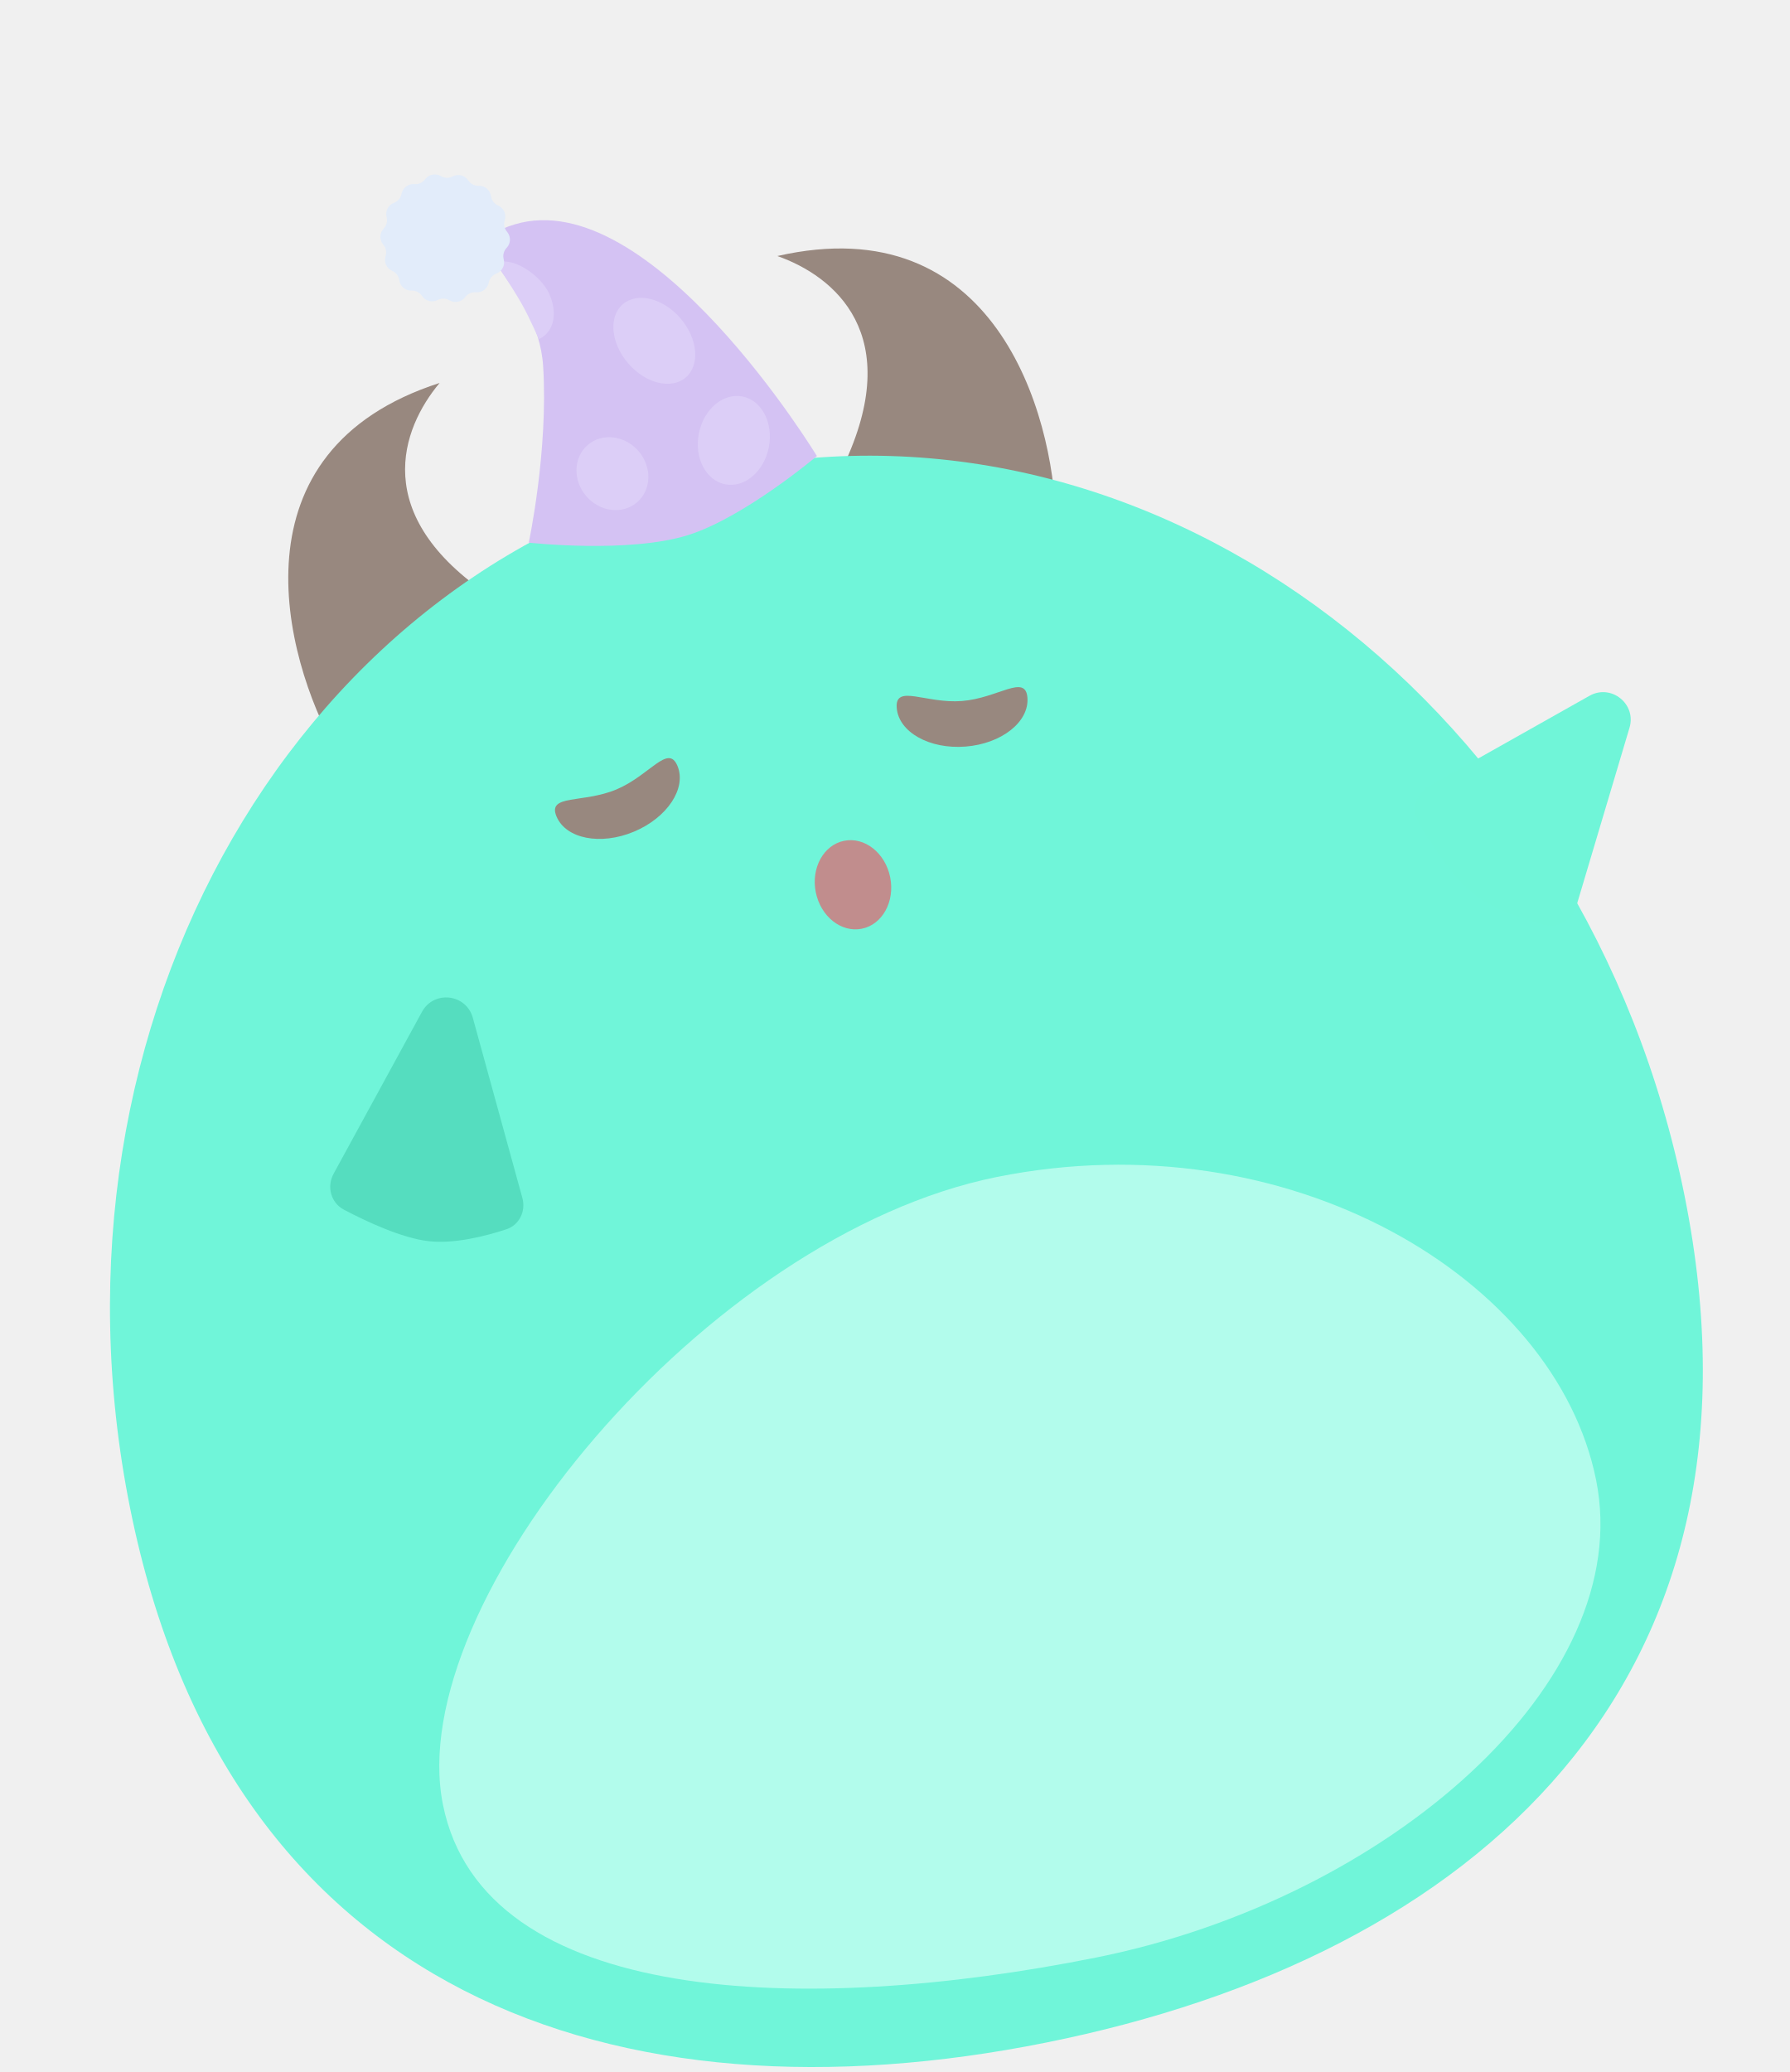
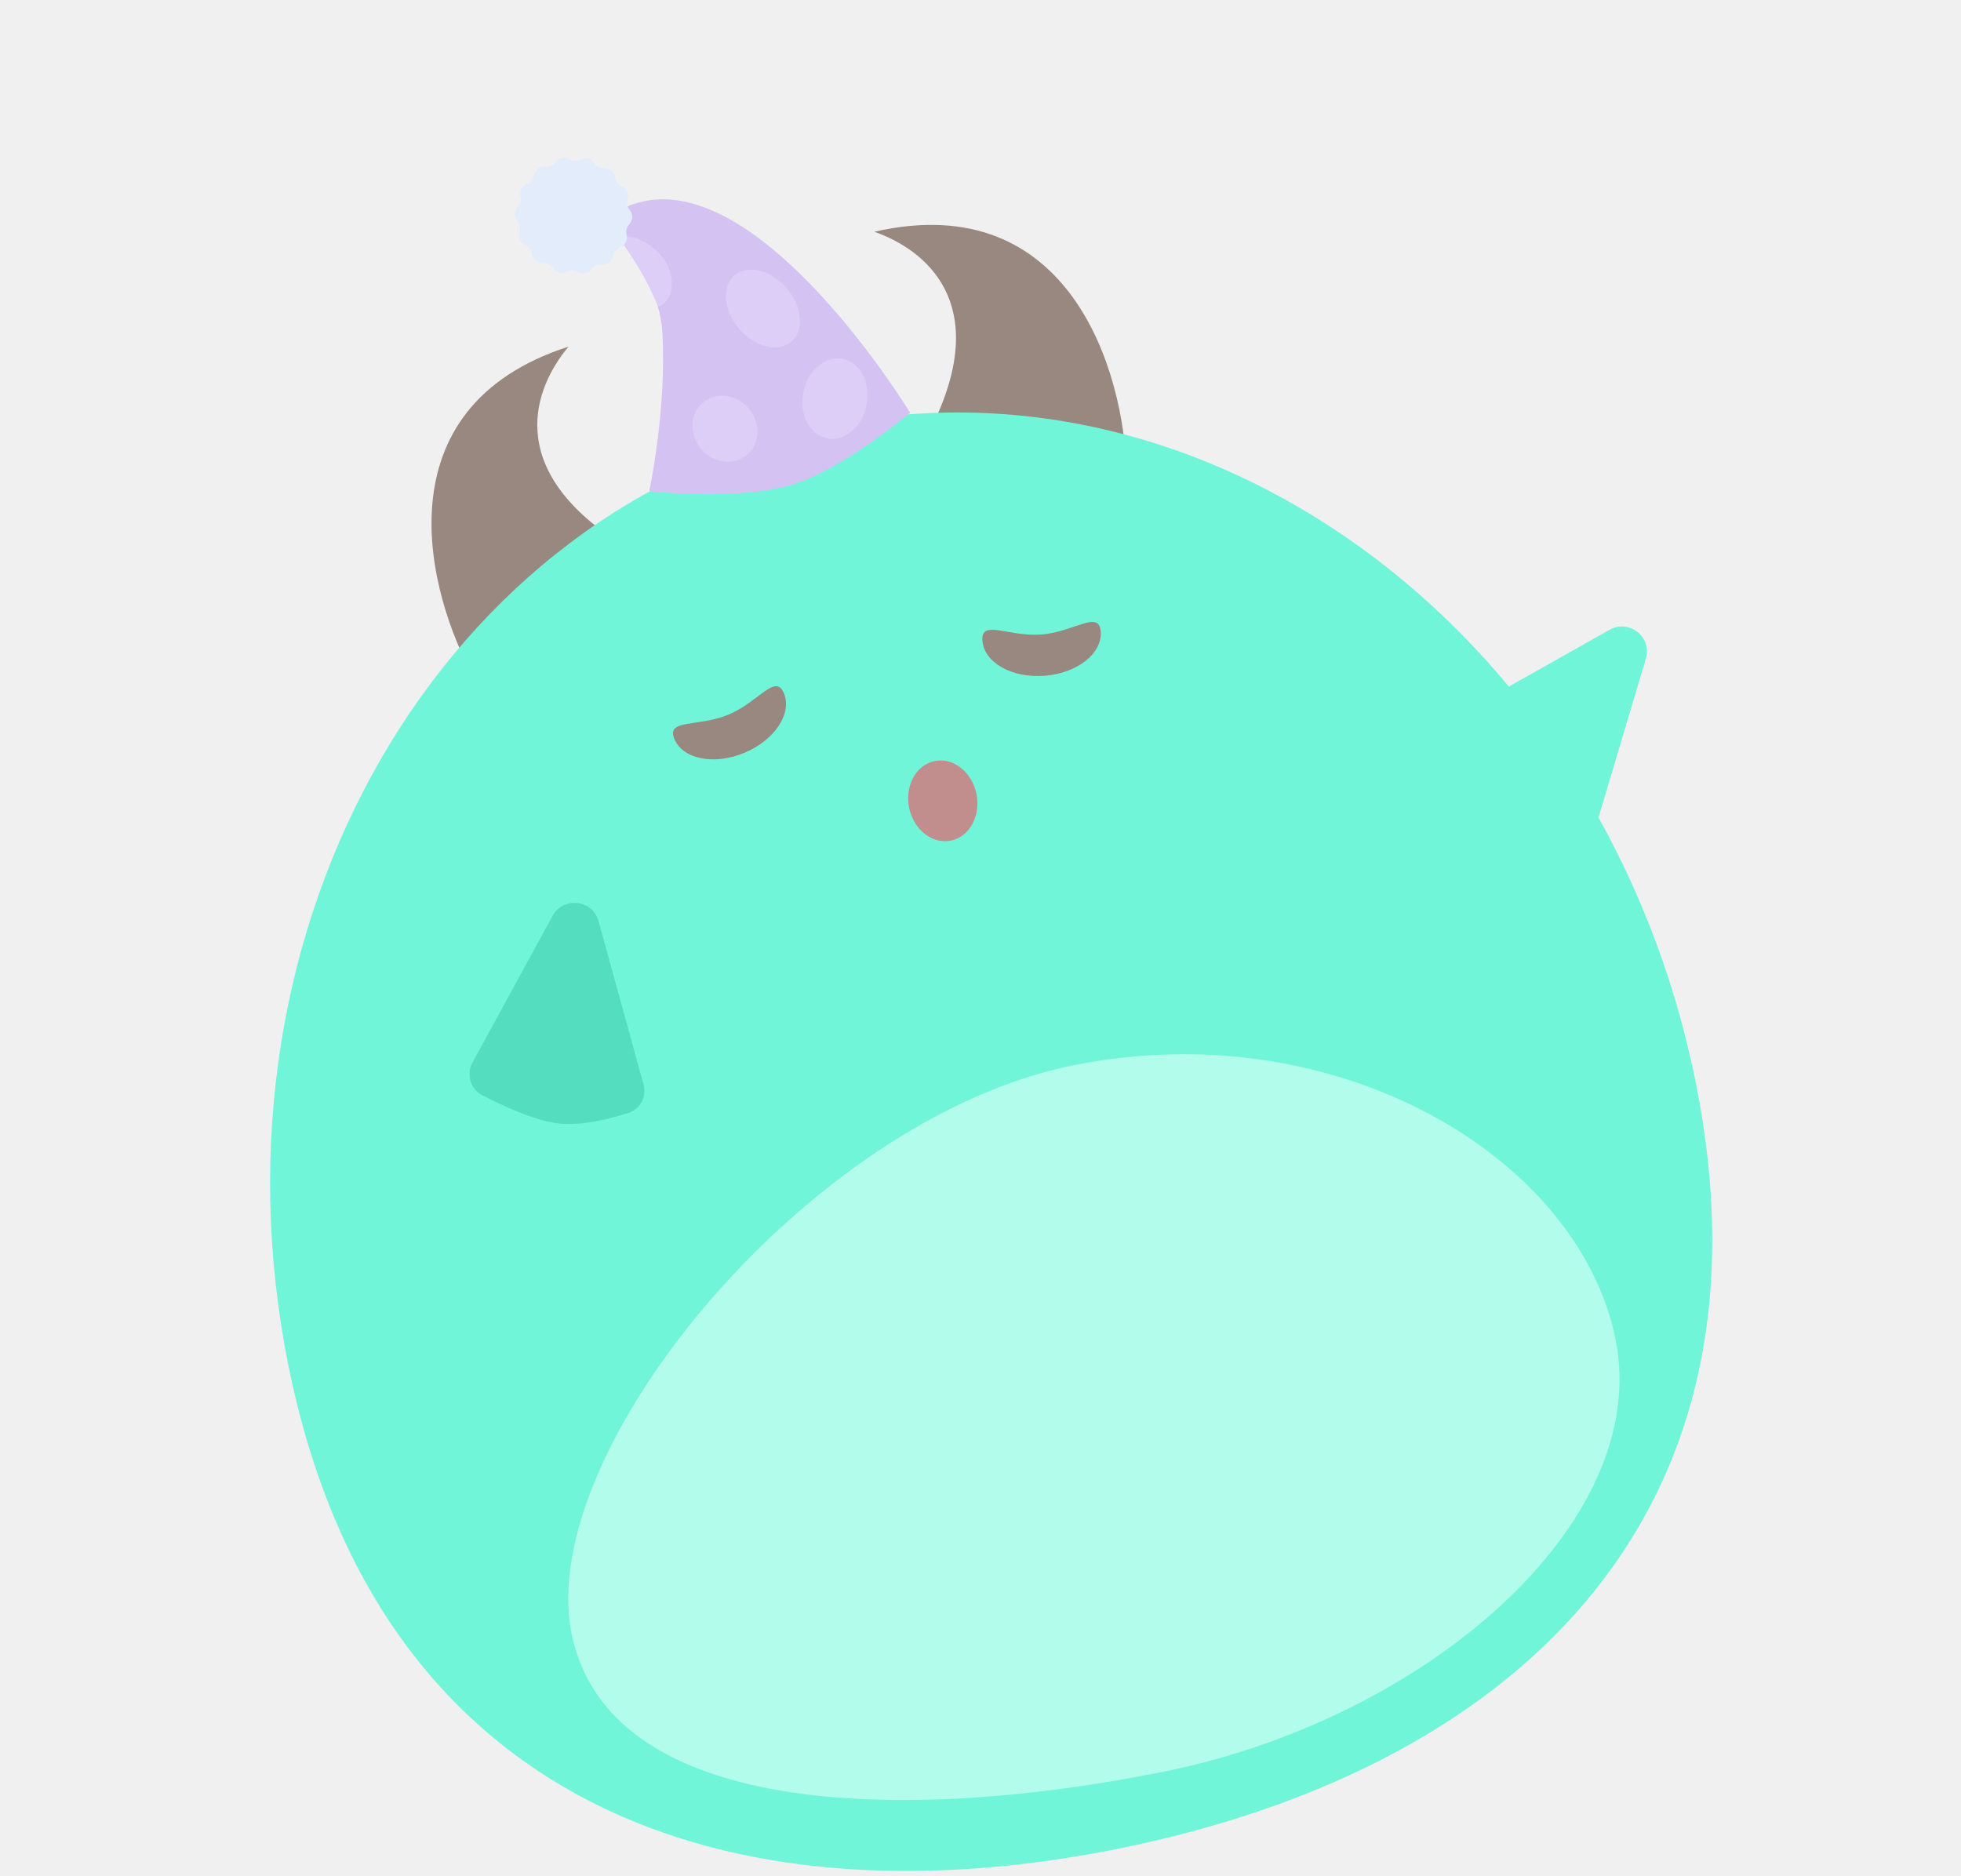
- <svg xmlns="http://www.w3.org/2000/svg" width="114" height="132" viewBox="0 0 114 132" fill="none">
-   <g clip-path="url(#clip0_4847_17083)">
-     <path fill-rule="evenodd" clip-rule="evenodd" d="M49.529 16.311C53.126 17.577 57.743 21.297 53.709 29.749L67.278 33.171C67.112 26.238 63.331 13.159 49.529 16.311ZM28.009 24.397C25.581 27.3 23.525 32.815 31.252 37.985L21.405 47.783C18.033 41.781 14.632 28.702 28.009 24.397Z" fill="#98887F" />
-     <path d="M107.331 76.183C113.565 107.229 93.995 124.635 66.645 130.127C39.295 135.619 14.522 127.117 8.288 96.071C2.054 65.025 19.172 35.405 46.522 29.913C73.871 24.421 101.097 45.137 107.331 76.183Z" fill="#70F5D9" />
-     <path d="M101.695 94.292C104.274 107.136 88.431 120.974 69.859 124.704C51.287 128.433 30.8 127.807 28.221 114.964C25.642 102.12 44.957 78.708 63.529 74.978C82.102 71.249 99.116 81.449 101.695 94.292Z" fill="#B2FCEC" />
-     <path d="M43.163 48.79C43.759 50.217 42.517 52.094 40.389 52.984C38.261 53.873 36.053 53.438 35.456 52.011C34.86 50.585 37.138 51.187 39.266 50.297C41.394 49.408 42.566 47.364 43.163 48.79Z" fill="#98887F" />
-     <path d="M65.461 44.446C65.582 45.987 63.815 47.382 61.516 47.562C59.216 47.742 57.254 46.638 57.134 45.096C57.014 43.555 58.989 44.839 61.289 44.659C63.588 44.48 65.341 42.904 65.461 44.446Z" fill="#98887F" />
-     <ellipse cx="54.347" cy="56.365" rx="2.418" ry="2.857" transform="rotate(-11.3543 54.3472 56.3646)" fill="#C18D8D" />
-     <path d="M32.79 14.295C41.496 11.68 52.048 29.054 52.048 29.054C52.048 29.054 47.443 32.945 43.871 34.079C40.077 35.283 33.689 34.57 33.689 34.57C33.689 34.57 34.943 28.719 34.606 23.337C34.262 17.85 28.395 15.616 32.79 14.295Z" fill="#D4C2F3" />
-     <ellipse cx="41.689" cy="21.713" rx="2.198" ry="3.077" transform="rotate(-40.711 41.6889 21.7134)" fill="#DCCEF7" />
-     <ellipse cx="39.019" cy="30.174" rx="2.198" ry="2.41" transform="rotate(-40.711 39.0194 30.1745)" fill="#DCCEF7" />
-     <ellipse cx="46.755" cy="28.056" rx="2.851" ry="2.272" transform="rotate(-78.8928 46.755 28.0559)" fill="#DCCEF7" />
-     <path d="M34.978 18.683C35.508 19.82 35.384 21.116 34.335 21.605C34.335 21.605 33.698 20.155 33.238 19.351C32.547 18.144 31.598 16.766 31.598 16.766C32.647 16.276 34.448 17.545 34.978 18.683Z" fill="#DCCEF7" />
-     <path d="M27.086 11.422C27.32 11.106 27.755 11.018 28.092 11.22V11.22C28.321 11.356 28.605 11.364 28.841 11.239V11.239C29.188 11.056 29.619 11.166 29.835 11.494V11.494C29.982 11.716 30.235 11.846 30.501 11.836V11.836C30.894 11.822 31.234 12.108 31.287 12.497V12.497C31.323 12.761 31.494 12.988 31.738 13.095V13.095C32.098 13.252 32.28 13.657 32.159 14.031V14.031C32.077 14.285 32.133 14.563 32.306 14.765V14.765C32.562 15.063 32.551 15.507 32.279 15.791V15.791C32.095 15.984 32.025 16.259 32.094 16.517V16.517C32.195 16.896 31.992 17.291 31.624 17.43V17.43C31.375 17.523 31.192 17.741 31.142 18.002V18.002C31.069 18.389 30.715 18.656 30.323 18.621V18.621C30.058 18.598 29.799 18.714 29.64 18.928V18.928C29.407 19.244 28.971 19.332 28.634 19.13V19.13C28.405 18.994 28.121 18.986 27.885 19.111V19.111C27.538 19.294 27.108 19.184 26.891 18.856V18.856C26.744 18.634 26.491 18.504 26.225 18.514V18.514C25.832 18.528 25.492 18.242 25.439 17.853V17.853C25.403 17.589 25.233 17.362 24.988 17.255V17.255C24.628 17.098 24.446 16.693 24.567 16.319V16.319C24.649 16.066 24.593 15.787 24.42 15.585V15.585C24.164 15.287 24.175 14.843 24.447 14.559V14.559C24.631 14.366 24.701 14.091 24.632 13.834V13.834C24.531 13.454 24.734 13.059 25.102 12.921V12.921C25.351 12.827 25.534 12.61 25.584 12.348V12.348C25.657 11.961 26.012 11.694 26.403 11.729V11.729C26.669 11.753 26.927 11.636 27.086 11.422V11.422Z" fill="#E2ECFA" />
-     <path d="M26.885 64.461C27.642 63.073 29.704 63.312 30.124 64.837L33.282 76.316C33.514 77.159 33.09 78.042 32.259 78.315C30.941 78.749 28.943 79.26 27.294 79.069C25.6 78.872 23.363 77.828 21.915 77.067C21.084 76.63 20.804 75.599 21.255 74.775L26.885 64.461Z" fill="#55DDBF" />
-     <path d="M101.275 44.325C102.653 43.55 104.275 44.845 103.823 46.36L100.422 57.769C100.172 58.608 99.344 59.132 98.495 58.924C97.147 58.593 95.182 57.969 93.884 56.933C92.552 55.869 91.208 53.798 90.383 52.386C89.909 51.575 90.218 50.553 91.036 50.092L101.275 44.325Z" fill="#70F5D8" />
+ <svg xmlns="http://www.w3.org/2000/svg" width="138" height="132" viewBox="0 0 138 132" fill="none">
+   <g clip-path="url(#clip0_46_49651)">
+     <path fill-rule="evenodd" clip-rule="evenodd" d="M61.529 16.311C65.126 17.577 69.743 21.297 65.709 29.749L79.278 33.171C79.112 26.238 75.331 13.159 61.529 16.311ZM40.009 24.397C37.581 27.3 35.525 32.815 43.252 37.985L33.405 47.783C30.033 41.781 26.632 28.702 40.009 24.397Z" fill="#98887F" />
+     <path d="M119.331 76.183C125.565 107.229 105.995 124.635 78.645 130.127C51.295 135.619 26.522 127.117 20.288 96.071C14.054 65.025 31.172 35.405 58.522 29.913C85.871 24.421 113.097 45.137 119.331 76.183Z" fill="#70F5D9" />
+     <path d="M113.695 94.292C116.274 107.136 100.432 120.974 81.859 124.704C63.287 128.433 42.8 127.807 40.221 114.964C37.642 102.12 56.957 78.708 75.529 74.978C94.102 71.249 111.116 81.449 113.695 94.292Z" fill="#B2FCEC" />
+     <path d="M55.163 48.79C55.759 50.217 54.517 52.094 52.389 52.984C50.261 53.873 48.053 53.438 47.456 52.011C46.86 50.585 49.138 51.187 51.266 50.297C53.394 49.408 54.566 47.364 55.163 48.79Z" fill="#98887F" />
+     <path d="M77.461 44.446C77.582 45.987 75.815 47.382 73.516 47.562C71.216 47.742 69.254 46.638 69.134 45.096C69.014 43.555 70.989 44.839 73.289 44.659C75.588 44.48 77.341 42.904 77.461 44.446Z" fill="#98887F" />
+     <ellipse cx="66.347" cy="56.365" rx="2.418" ry="2.857" transform="rotate(-11.3543 66.3472 56.3646)" fill="#C18D8D" />
+     <path d="M44.79 14.295C53.496 11.68 64.048 29.054 64.048 29.054C64.048 29.054 59.443 32.945 55.871 34.079C52.077 35.283 45.689 34.57 45.689 34.57C45.689 34.57 46.943 28.719 46.606 23.337C46.262 17.85 40.395 15.616 44.79 14.295Z" fill="#D4C2F3" />
+     <ellipse cx="53.689" cy="21.713" rx="2.198" ry="3.077" transform="rotate(-40.711 53.6889 21.7134)" fill="#DCCEF7" />
+     <ellipse cx="51.019" cy="30.174" rx="2.198" ry="2.41" transform="rotate(-40.711 51.0194 30.1745)" fill="#DCCEF7" />
+     <ellipse cx="58.755" cy="28.056" rx="2.851" ry="2.272" transform="rotate(-78.8928 58.755 28.0559)" fill="#DCCEF7" />
+     <path d="M46.978 18.683C47.508 19.82 47.384 21.116 46.335 21.605C46.335 21.605 45.698 20.155 45.238 19.351C44.547 18.144 43.598 16.766 43.598 16.766C44.647 16.276 46.448 17.545 46.978 18.683Z" fill="#DCCEF7" />
+     <path d="M39.086 11.422C39.319 11.106 39.755 11.018 40.092 11.22V11.22C40.321 11.356 40.605 11.364 40.841 11.239V11.239C41.188 11.056 41.618 11.166 41.835 11.494V11.494C41.982 11.716 42.235 11.846 42.501 11.836V11.836C42.894 11.822 43.234 12.108 43.287 12.497V12.497C43.323 12.761 43.494 12.988 43.738 13.095V13.095C44.098 13.252 44.28 13.657 44.159 14.031V14.031C44.077 14.285 44.133 14.563 44.306 14.765V14.765C44.562 15.063 44.551 15.507 44.279 15.791V15.791C44.095 15.984 44.025 16.259 44.094 16.517V16.517C44.195 16.896 43.992 17.291 43.624 17.43V17.43C43.375 17.523 43.192 17.741 43.142 18.002V18.002C43.069 18.389 42.715 18.656 42.323 18.621V18.621C42.057 18.598 41.799 18.714 41.64 18.928V18.928C41.407 19.244 40.971 19.332 40.634 19.13V19.13C40.405 18.994 40.121 18.986 39.885 19.111V19.111C39.538 19.294 39.108 19.184 38.891 18.856V18.856C38.744 18.634 38.492 18.504 38.225 18.514V18.514C37.832 18.528 37.492 18.242 37.439 17.853V17.853C37.403 17.589 37.233 17.362 36.988 17.255V17.255C36.628 17.098 36.446 16.693 36.567 16.319V16.319C36.649 16.066 36.593 15.787 36.42 15.585V15.585C36.164 15.287 36.175 14.843 36.447 14.559V14.559C36.631 14.366 36.701 14.091 36.632 13.834V13.834C36.531 13.454 36.734 13.059 37.102 12.921V12.921C37.351 12.827 37.534 12.61 37.584 12.348V12.348C37.657 11.961 38.011 11.694 38.403 11.729V11.729C38.669 11.753 38.927 11.636 39.086 11.422V11.422Z" fill="#E2ECFA" />
+     <path d="M38.885 64.461C39.642 63.073 41.704 63.312 42.124 64.837L45.282 76.316C45.514 77.159 45.09 78.042 44.259 78.315C42.941 78.749 40.943 79.26 39.294 79.069C37.6 78.872 35.363 77.828 33.915 77.067C33.084 76.63 32.804 75.599 33.255 74.775L38.885 64.461Z" fill="#55DDBF" />
+     <path d="M113.275 44.325C114.653 43.55 116.275 44.845 115.823 46.36L112.422 57.769C112.172 58.608 111.344 59.132 110.495 58.924C109.147 58.593 107.182 57.969 105.884 56.933C104.552 55.869 103.208 53.798 102.383 52.386C101.909 51.575 102.218 50.553 103.036 50.092L113.275 44.325Z" fill="#70F5D8" />
  </g>
  <defs>
-     <clipPath id="clip0_4847_17083">
-       <rect width="114" height="132" fill="white" />
+     <clipPath id="clip0_46_49651">
+       <rect width="114" height="132" fill="white" transform="translate(12)" />
    </clipPath>
  </defs>
</svg>
